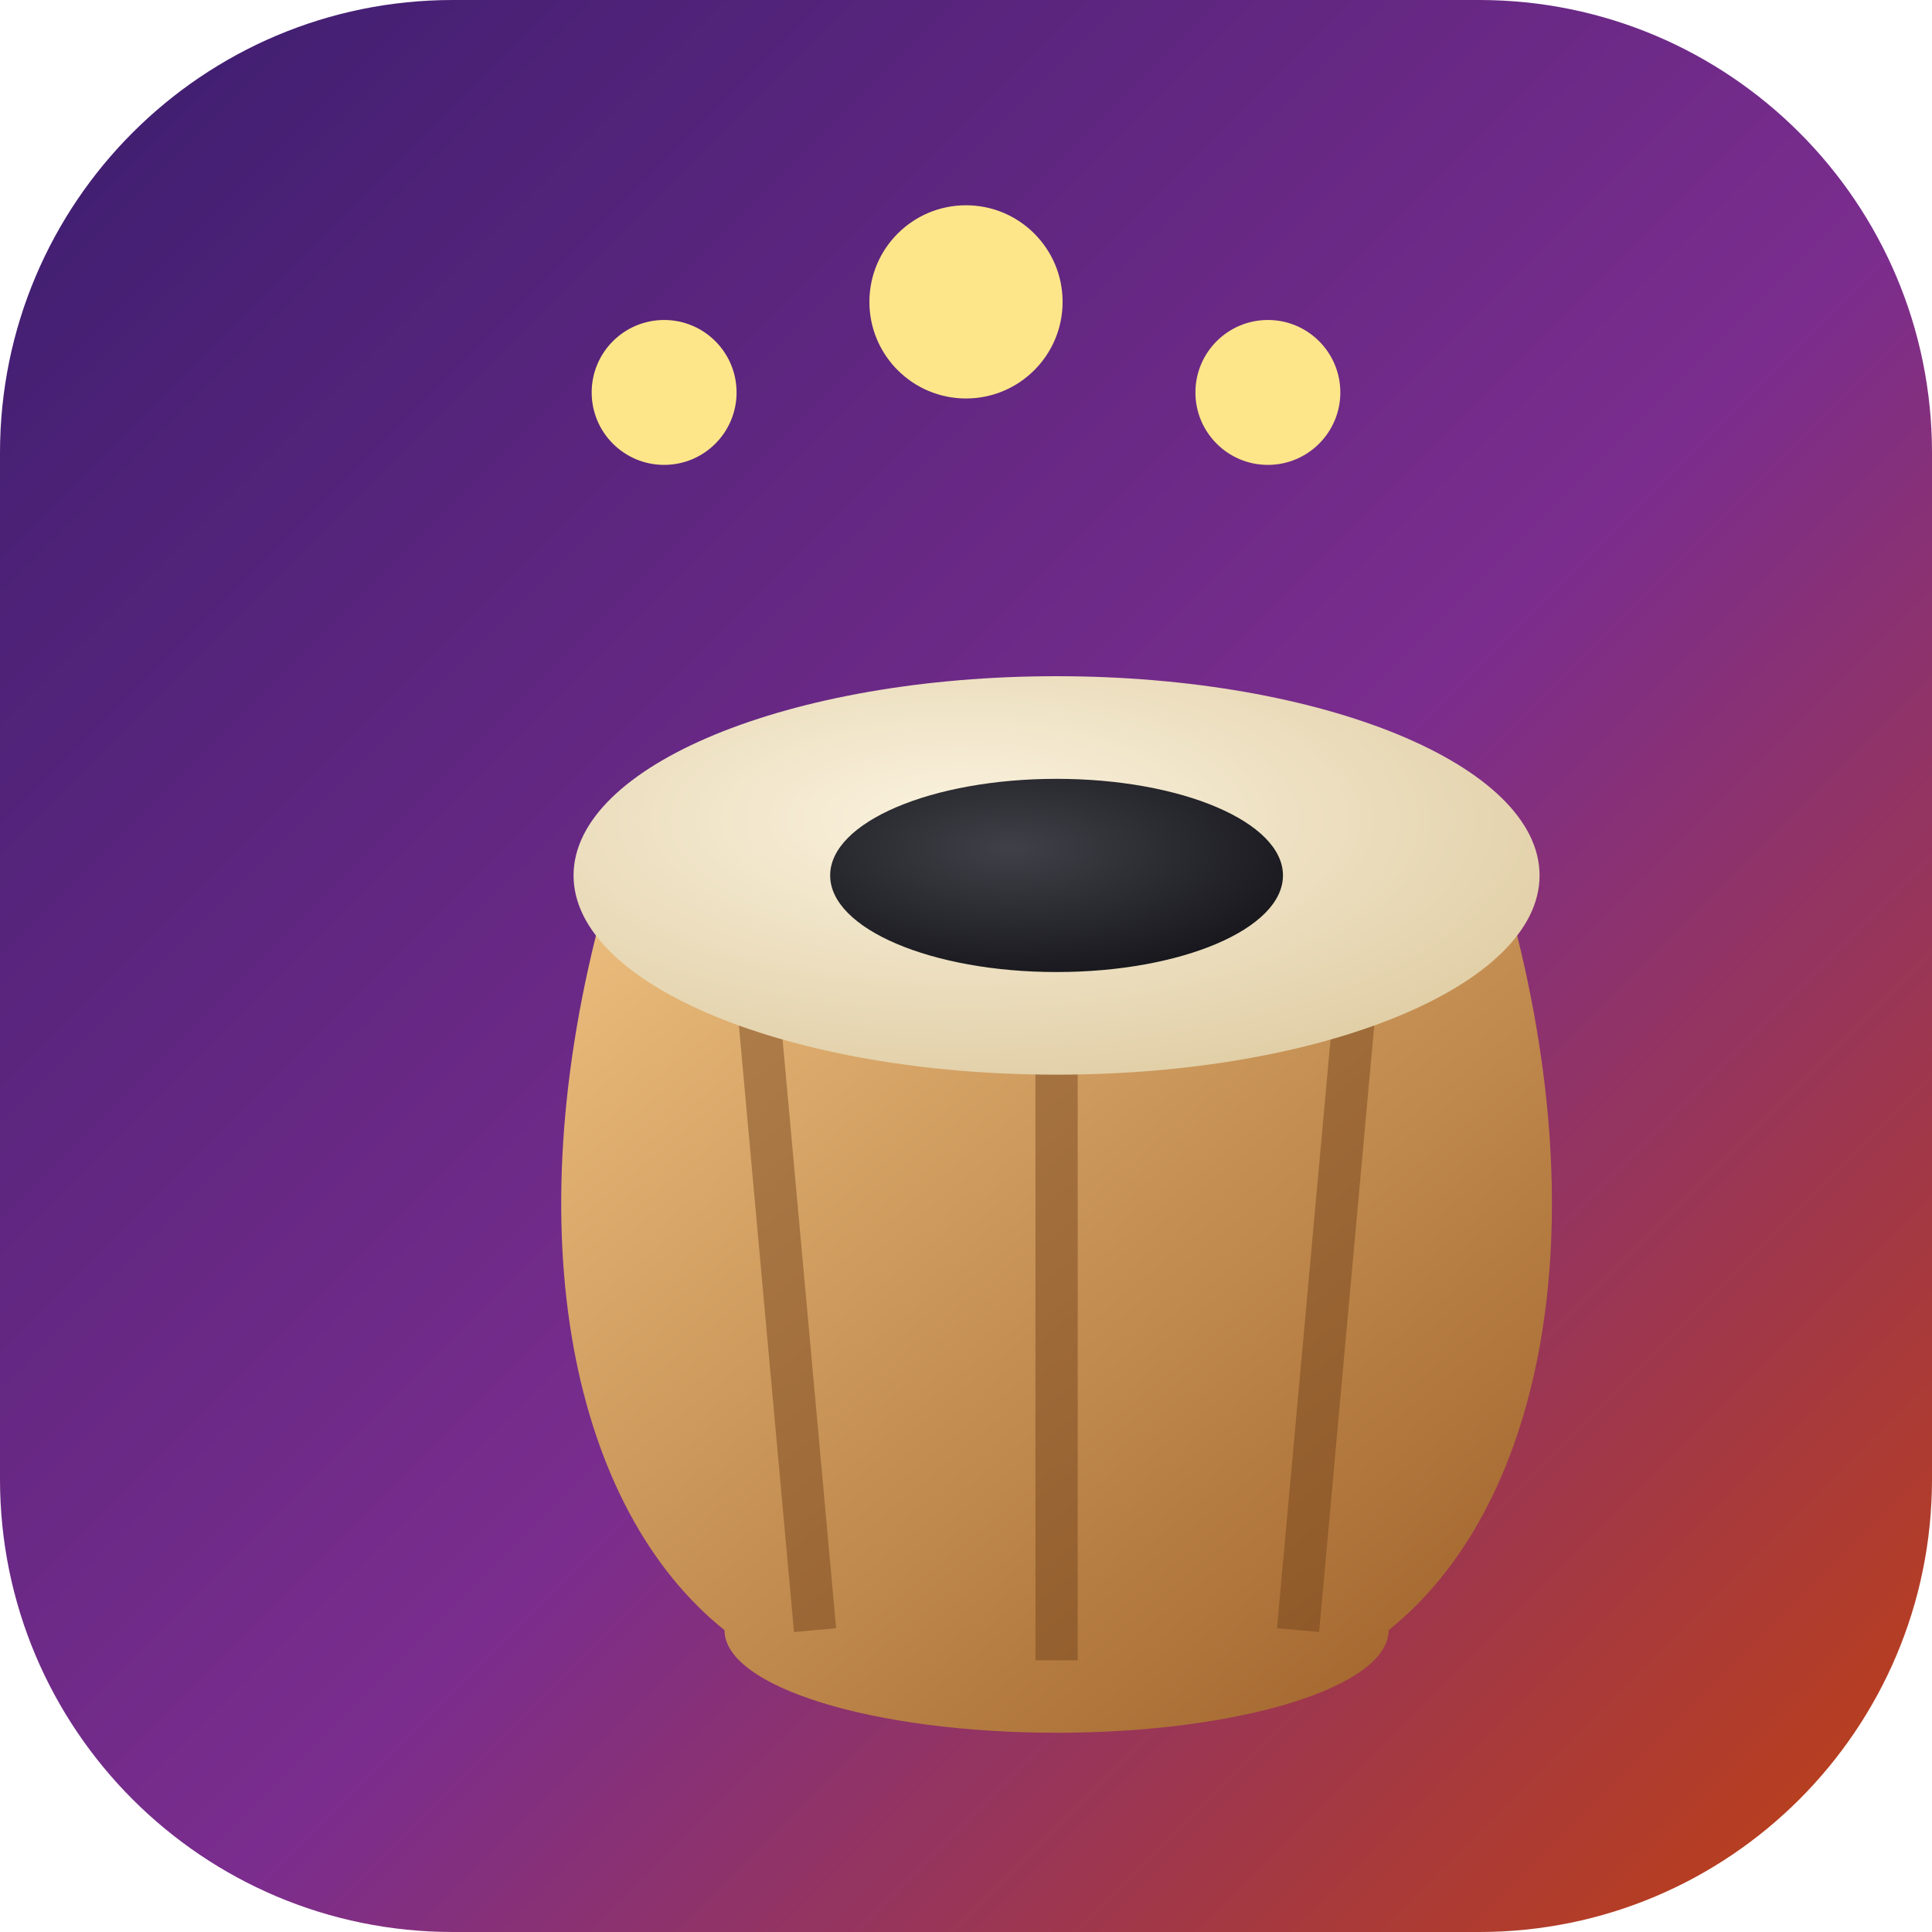
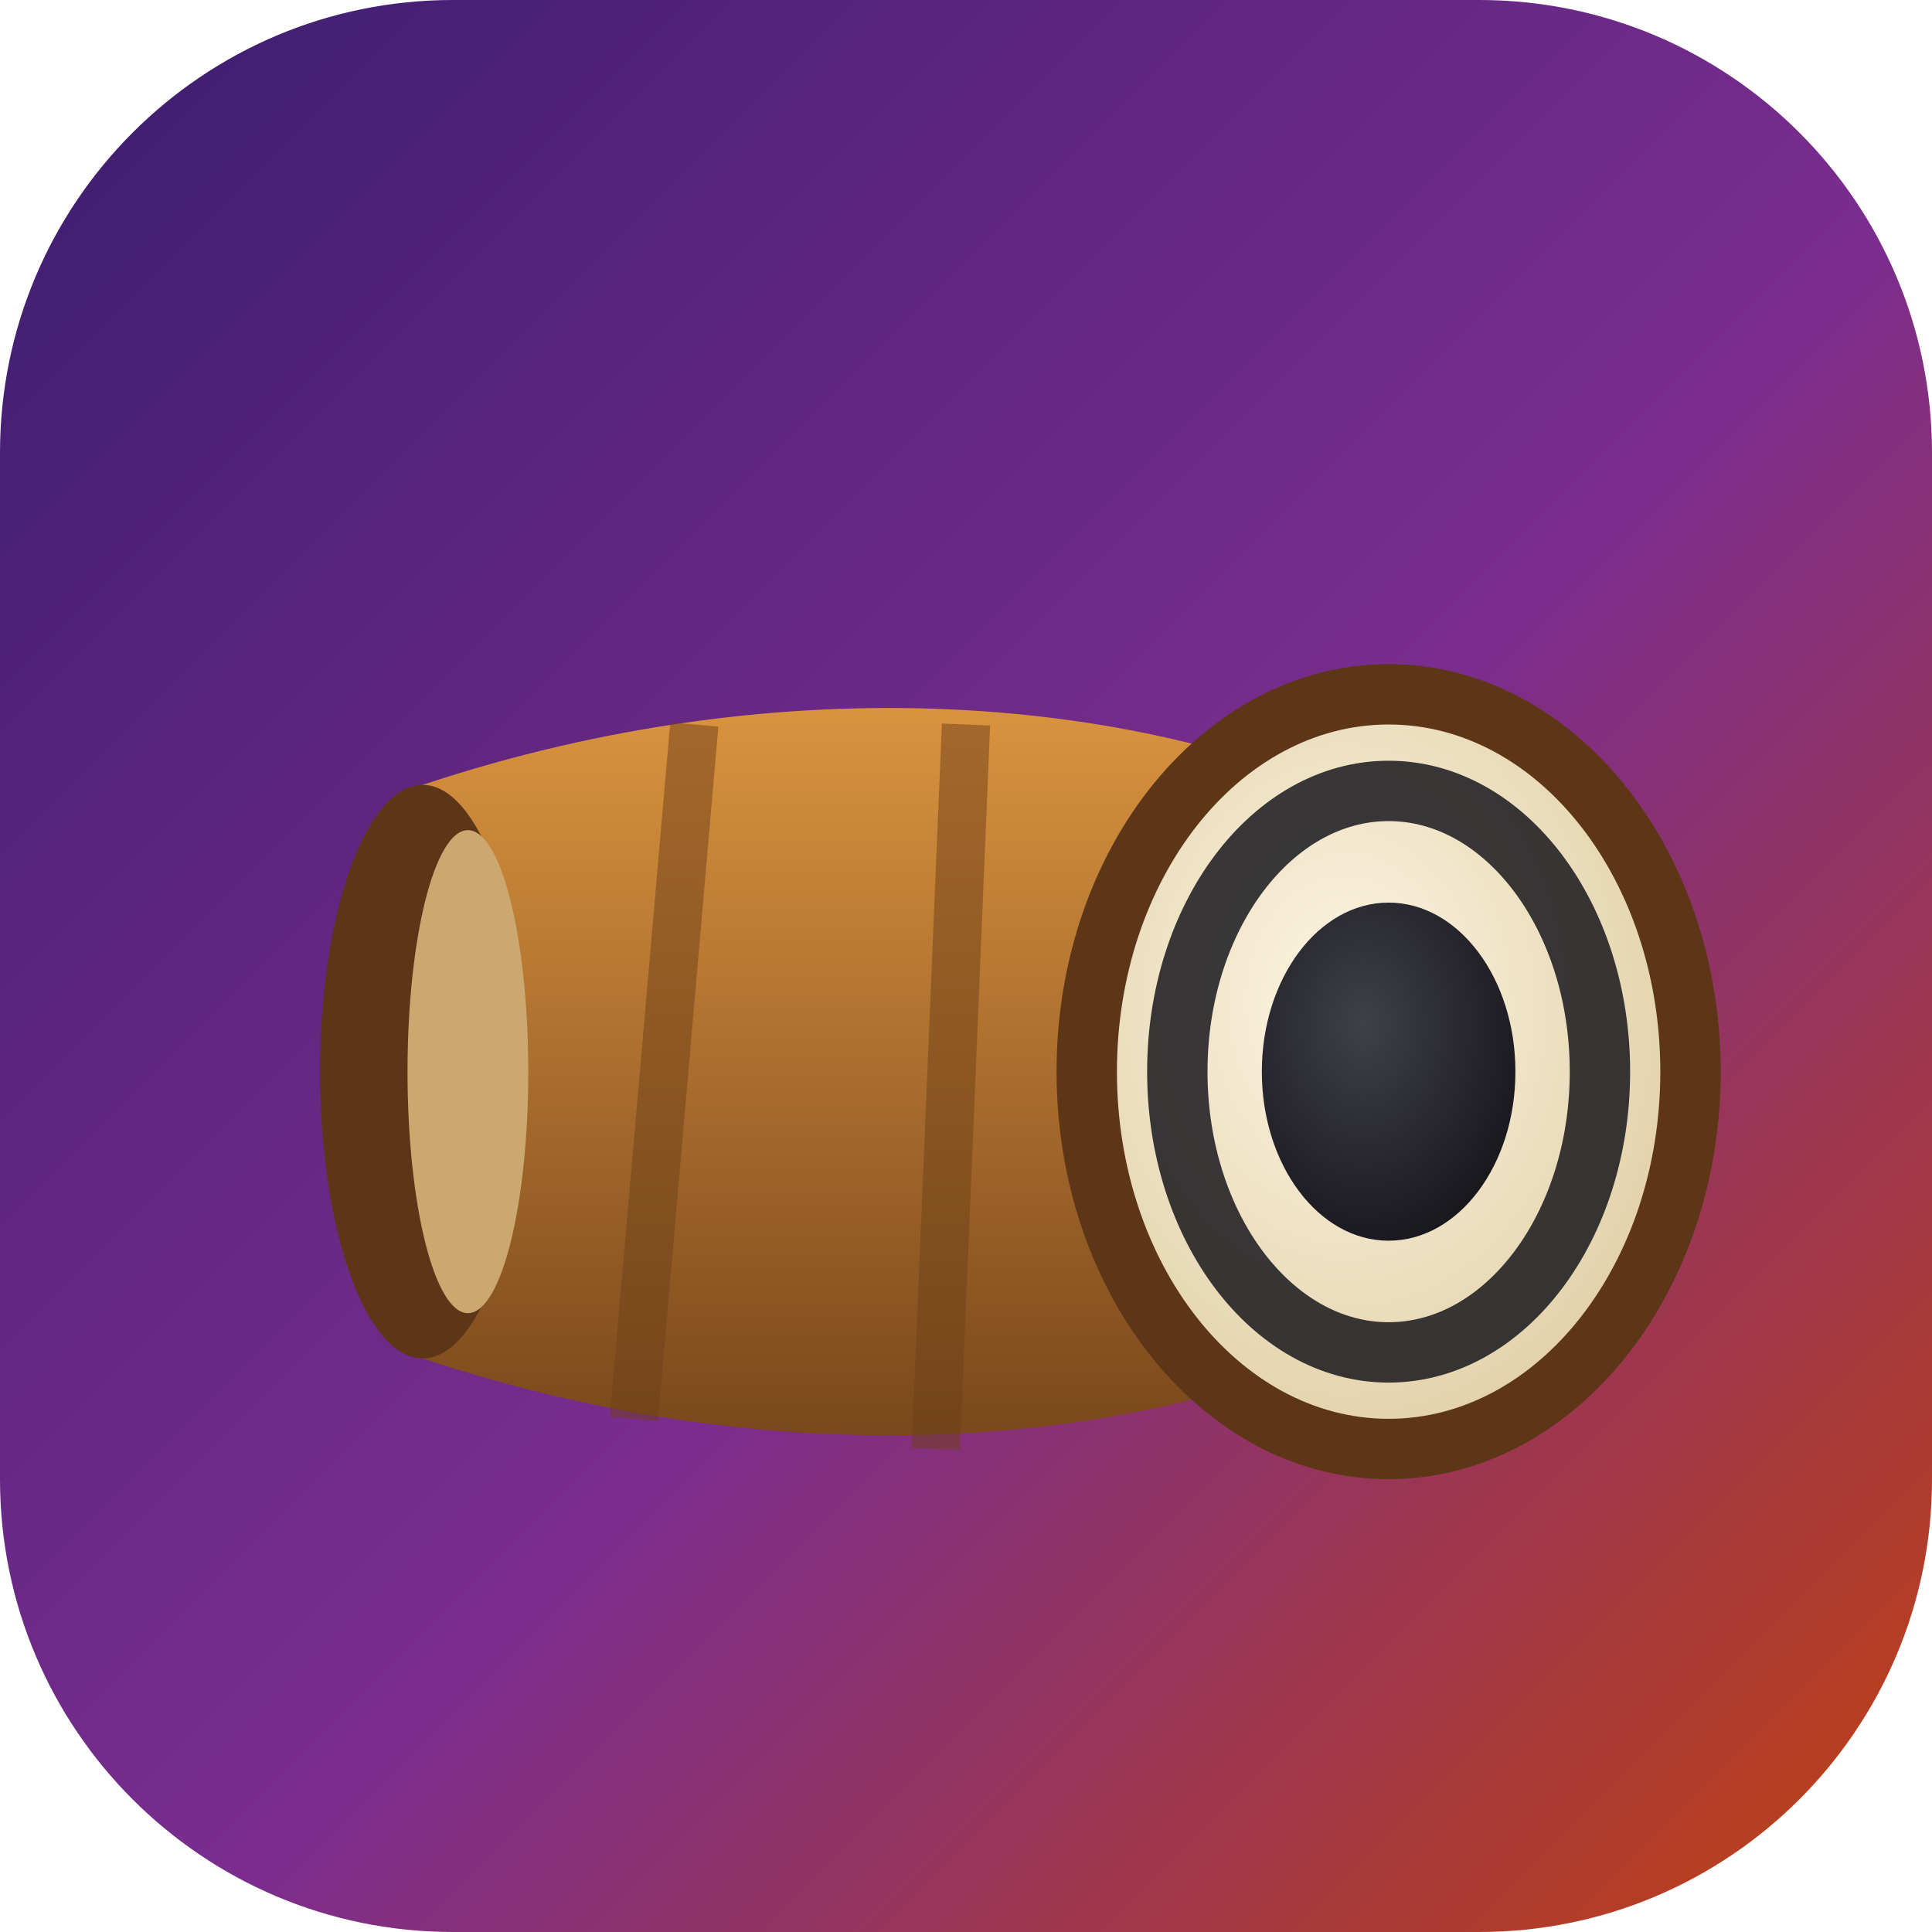
- <svg xmlns="http://www.w3.org/2000/svg" width="64" height="64" viewBox="0 0 64 64" role="img" aria-label="Tala Metronome">
+ <svg xmlns="http://www.w3.org/2000/svg" width="64" height="64" viewBox="0 0 64 64" role="img" aria-label="Tala Metronome — mridangam">
  <defs>
    <linearGradient id="b" x1="0" y1="0" x2="1" y2="1">
      <stop offset="0" stop-color="#3a1d6e" />
      <stop offset="0.55" stop-color="#7b2d8e" />
      <stop offset="1" stop-color="#c2410c" />
    </linearGradient>
-     <linearGradient id="w" x1="0" y1="0" x2="1" y2="1">
-       <stop offset="0" stop-color="#ecbe7e" />
-       <stop offset="1" stop-color="#9c5e26" />
+     <linearGradient id="w" x1="0" y1="0" x2="0" y2="1">
+       <stop offset="0" stop-color="#d9933f" />
+       <stop offset="1" stop-color="#7a481c" />
    </linearGradient>
-     <radialGradient id="s" cx="0.4" cy="0.36" r="0.8">
-       <stop offset="0" stop-color="#fbf3df" />
+     <radialGradient id="s" cx="0.42" cy="0.4" r="0.8">
+       <stop offset="0" stop-color="#fdf6e4" />
      <stop offset="1" stop-color="#dcc89c" />
    </radialGradient>
    <radialGradient id="k" cx="0.4" cy="0.36" r="0.85">
      <stop offset="0" stop-color="#404048" />
      <stop offset="1" stop-color="#0d0d12" />
    </radialGradient>
  </defs>
  <rect width="64" height="64" rx="15" fill="url(#b)" />
-   <g fill="#fde68a">
-     <circle cx="22" cy="13" r="2.4" />
-     <circle cx="32" cy="10" r="3.2" />
-     <circle cx="42" cy="13" r="2.4" />
+   <path d="M14 26 C 26 22, 38 23, 46 27 L 46 44 C 38 48, 26 49, 14 45 Z" fill="url(#w)" />
+   <ellipse cx="14" cy="35.5" rx="3.4" ry="9.5" fill="#5d3618" />
+   <ellipse cx="15.5" cy="35.5" rx="2" ry="8" fill="#caa86f" />
+   <g stroke="#6e3f18" stroke-width="1.6" opacity="0.5">
+     <line x1="23" y1="24" x2="21" y2="47" />
+     <line x1="32" y1="24" x2="31" y2="48" />
  </g>
-   <path d="M20 30 C 17 41, 19 50, 24 54 A 11 3.4 0 0 0 46 54 C 51 50, 53 41, 50 30 Z" fill="url(#w)" />
-   <g stroke="#6e3f18" stroke-width="1.4" opacity="0.45">
-     <line x1="25" y1="32" x2="27" y2="54" />
-     <line x1="35" y1="31" x2="35" y2="55" />
-     <line x1="45" y1="32" x2="43" y2="54" />
-   </g>
-   <ellipse cx="35" cy="29" rx="16" ry="6.6" fill="url(#s)" />
-   <ellipse cx="35" cy="29" rx="7.5" ry="3.2" fill="url(#k)" />
+   <ellipse cx="46" cy="35.5" rx="11" ry="13.5" fill="#5d3618" />
+   <ellipse cx="46" cy="35.5" rx="9" ry="11.5" fill="url(#s)" />
+   <ellipse cx="46" cy="35.5" rx="7" ry="9.3" fill="none" stroke="#17171c" stroke-width="2" opacity="0.85" />
+   <ellipse cx="46" cy="35.5" rx="4.2" ry="5.6" fill="url(#k)" />
</svg>
